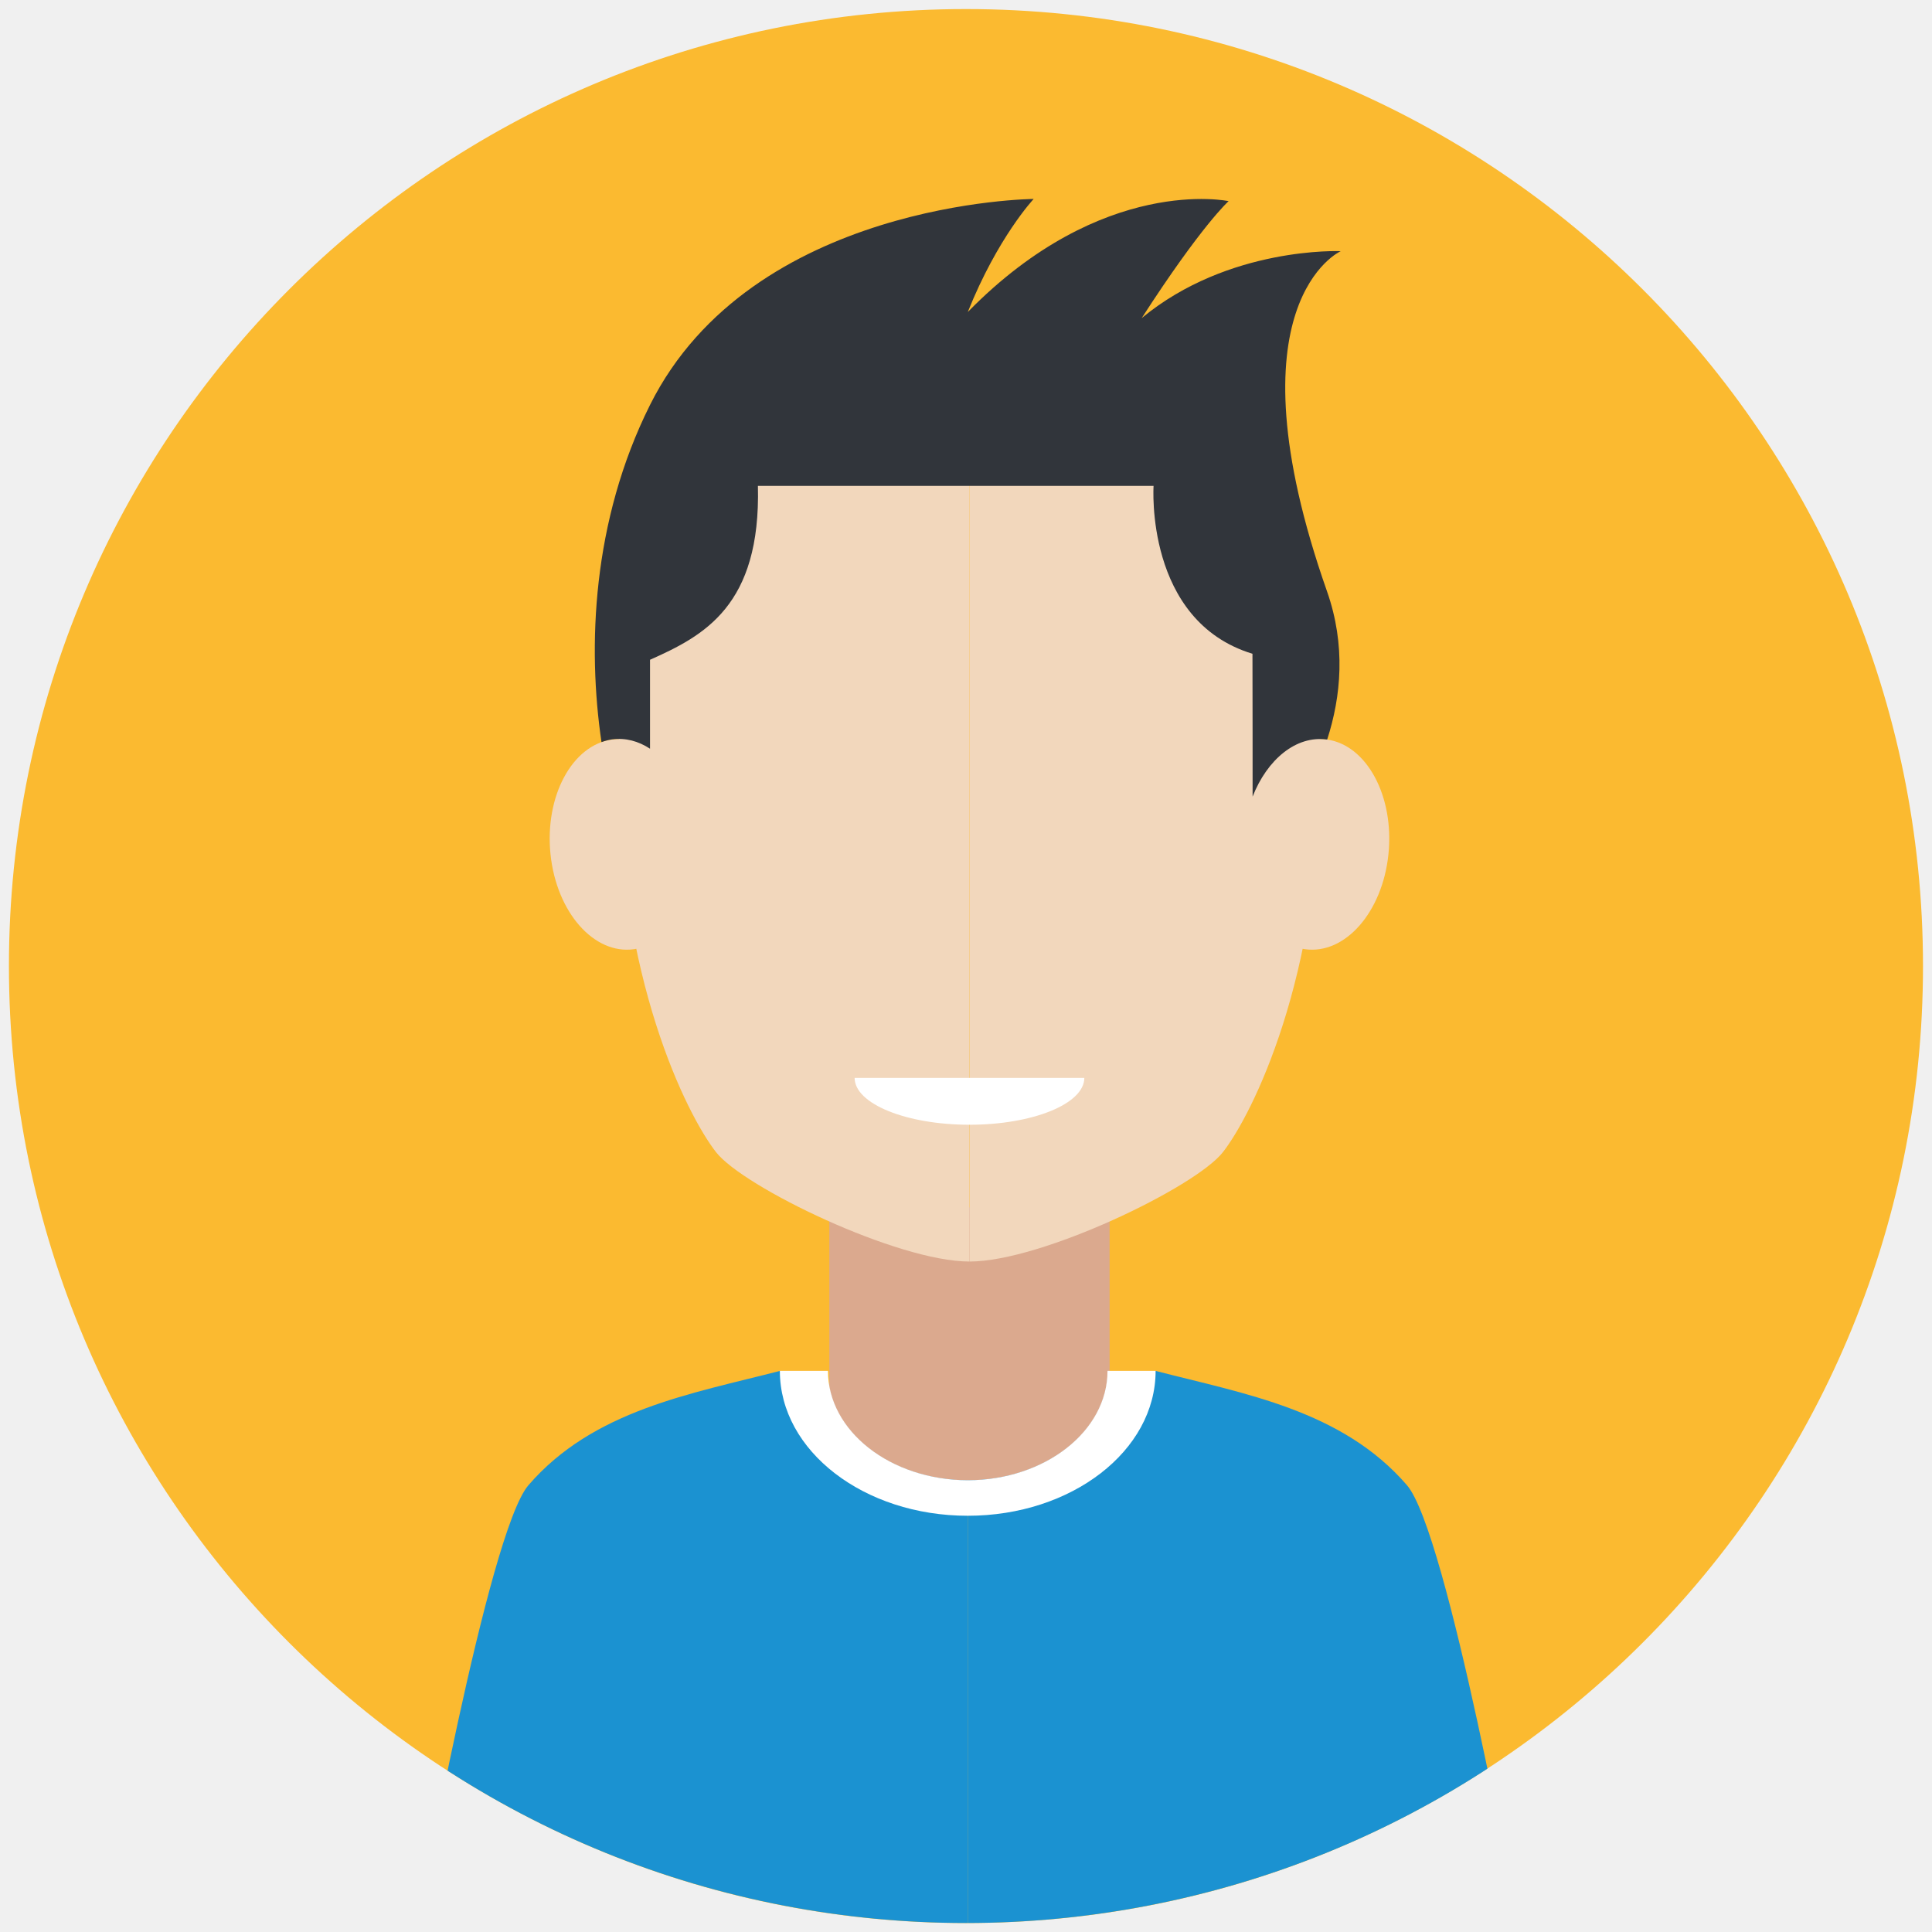
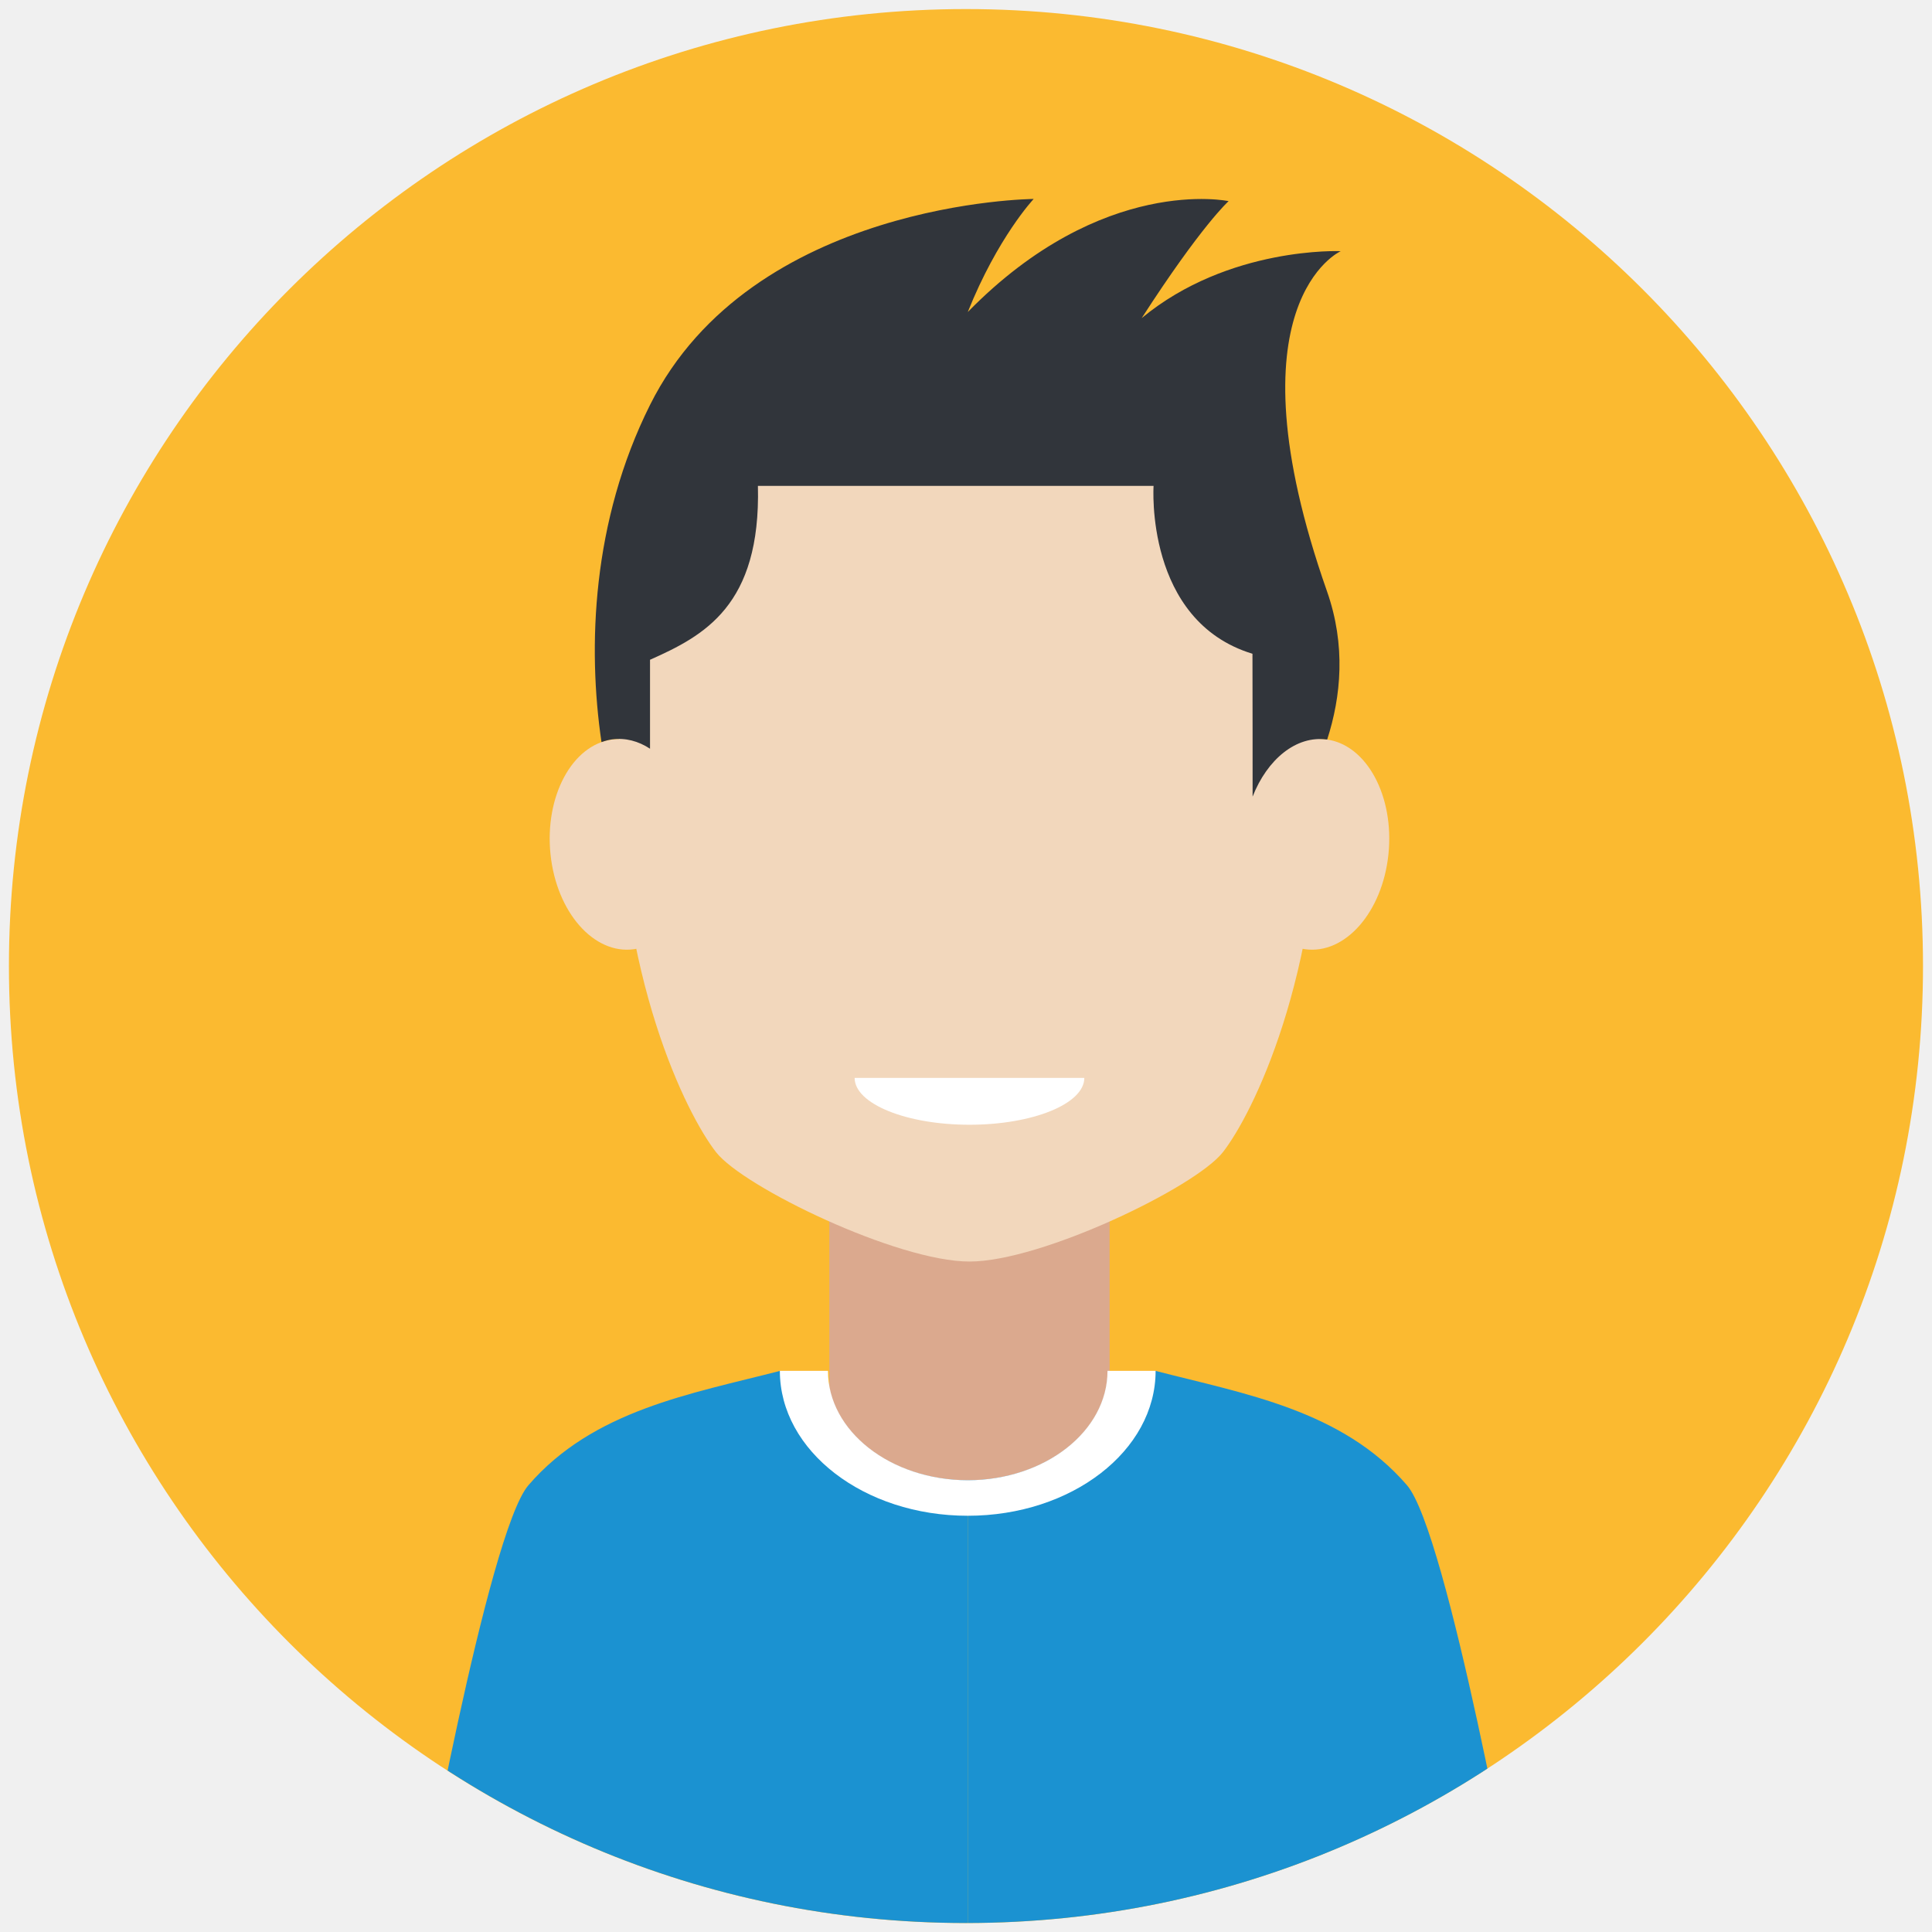
<svg xmlns="http://www.w3.org/2000/svg" xmlns:xlink="http://www.w3.org/1999/xlink" version="1.1" id="Layer_1" x="0px" y="0px" viewBox="0 0 283.46 283.46" style="enable-background:new 0 0 283.46 283.46;" xml:space="preserve">
  <style type="text/css">
	.st0{fill:#FBBA30;}
	.st1{clip-path:url(#SVGID_2_);}
	.st2{fill:#DBA98E;}
	.st3{fill:#1B92D1;}
	.st4{fill:#F2D7BC;}
	.st5{fill:#FFFFFF;}
	.st6{fill:#31353B;}
</style>
  <g id="men_5_2_">
    <g>
      <path class="st0" d="M282.14,141.74c0-77.54-62.86-140.41-140.41-140.41S1.31,64.19,1.31,141.74s62.86,140.41,140.41,140.41    C219.26,282.14,282.14,219.28,282.14,141.74z" />
    </g>
    <g>
      <g>
-         <defs>
-           <ellipse id="SVGID_1_" transform="matrix(0.7071 -0.7071 0.7071 0.7071 -58.7074 141.7323)" cx="141.73" cy="141.73" rx="140.41" ry="140.41" />
-         </defs>
-         <clipPath id="SVGID_2_">
-           <use xlink:href="#SVGID_1_" style="overflow:visible;" />
-         </clipPath>
-         <g class="st1">
-           <rect x="121.68" y="177.15" class="st2" width="41.12" height="45.09" />
-           <path class="st3" d="M162.54,201.14h7.02c13.06,3.37,27.36,5.75,36.87,16.77c5.93,6.87,16.22,64.24,16.22,64.24h-24.91h-55.76      V229.6v-12.41C153.33,217.19,162.54,210.01,162.54,201.14z" />
-           <path class="st3" d="M121.42,201.14h-7c-13.06,3.37-27.38,5.75-36.89,16.77c-5.93,6.87-16.22,64.24-16.22,64.24h24.91h55.76      V229.6v-12.41C130.63,217.19,121.42,210.01,121.42,201.14z" />
-           <g>
-             <path class="st4" d="M142.24,48.13c19.97,0,51.54,11.35,51.54,64.54c0,30.71-10.01,50.82-14.37,56.39       c-4.01,5.12-26.58,16.03-37.16,16.03C142.24,131.33,142.24,48.13,142.24,48.13z" />
+         <g>
+           <defs>
+             <circle id="SVGID_1_" cx="141.73" cy="141.73" r="140.41" />
+           </defs>
+           <clipPath id="SVGID_2_">
+             <use xlink:href="#SVGID_1_" style="overflow:visible;" />
+           </clipPath>
+           <g class="st1">
+             <rect x="121.68" y="177.15" class="st2" width="41.12" height="45.09" />
+             <path class="st3" d="M162.54,201.14h7.02c13.06,3.37,27.36,5.75,36.87,16.77c5.93,6.87,16.22,64.24,16.22,64.24h-24.91h-55.76       V229.6v-12.41C153.33,217.19,162.54,210.01,162.54,201.14z" />
+             <path class="st3" d="M121.42,201.14h-7c-13.06,3.37-27.38,5.75-36.89,16.77c-5.93,6.87-16.22,64.24-16.22,64.24h24.91h55.76       V229.6v-12.41C130.63,217.19,121.42,210.01,121.42,201.14z" />
            <path class="st4" d="M203.71,125.34c0.88-8.5-3.17-16.04-9.04-16.84c-5.88-0.8-11.35,5.44-12.23,13.93       c-0.88,8.5,3.17,16.04,9.05,16.84C197.35,140.07,202.83,133.84,203.71,125.34z" />
+             <g>
+               <path class="st4" d="M142.25,185.09c10.58,0,33.15-10.91,37.16-16.03c4.36-5.57,14.37-25.68,14.37-56.39        c0-53.19-31.57-64.54-51.54-64.54c-19.97,0-51.54,11.35-51.54,64.54c0,30.71,10.01,50.82,14.37,56.39        c4.01,5.12,26.58,16.03,37.16,16.03" />
+               <path class="st4" d="M80.77,125.34c-0.88-8.5,3.17-16.04,9.04-16.84c5.88-0.8,11.35,5.44,12.23,13.93        c0.88,8.5-3.17,16.04-9.05,16.84C87.13,140.07,81.65,133.84,80.77,125.34z" />
+             </g>
+             <path class="st5" d="M142.24,165.02c9.31,0,16.85-3.08,16.85-6.87h-33.7C125.4,161.94,132.94,165.02,142.24,165.02z" />
+             <path class="st6" d="M183.78,116.88c2.15-5.48,6.4-9,10.9-8.38c0.01,0,0.02,0.01,0.04,0.01c2.04-6.31,2.77-13.81-0.03-21.77       c-14.87-42.33,2.02-49.89,2.02-49.89s-16.44-0.74-29.2,9.82c8.79-13.63,12.75-17.16,12.75-17.16s-18.47-3.96-38.27,16.27       c4.4-10.99,9.67-16.59,9.67-16.59s-41.34,0.31-56.29,30.22c-8.52,17.05-9.18,35.51-7.12,49.47c0.51-0.18,1.02-0.33,1.56-0.4       c1.95-0.26,3.85,0.25,5.56,1.37c0-6.45,0-12.15,0-13.05c7.91-3.52,16.27-7.92,15.83-25.51c18.47,0,28.59,0,28.59,0h29.46       c0,0-1.32,19.8,14.51,24.63C183.78,104.19,183.78,111.47,183.78,116.88z" />
+             <path class="st5" d="M141.99,222.39c15.22,0,27.56-9.51,27.56-21.26h-7.06c0,8.85-9.18,16.03-20.5,16.05       c-11.33-0.03-20.51-7.2-20.51-16.05h-7.06C114.42,212.88,126.76,222.39,141.99,222.39z" />
          </g>
-           <g>
-             <path class="st4" d="M142.24,48.13c-19.97,0-51.54,11.35-51.54,64.54c0,30.71,10.01,50.82,14.37,56.39       c4.01,5.12,26.58,16.03,37.16,16.03C142.24,131.33,142.24,48.13,142.24,48.13z" />
-             <path class="st4" d="M80.77,125.34c-0.88-8.5,3.17-16.04,9.04-16.84c5.88-0.8,11.35,5.44,12.23,13.93       c0.88,8.5-3.17,16.04-9.05,16.84C87.13,140.07,81.65,133.84,80.77,125.34z" />
-           </g>
-           <path class="st5" d="M142.24,165.02c9.31,0,16.85-3.08,16.85-6.87h-33.7C125.4,161.94,132.94,165.02,142.24,165.02z" />
-           <path class="st6" d="M183.78,116.88c2.15-5.48,6.4-9,10.9-8.38c0.01,0,0.02,0.01,0.04,0.01c2.04-6.31,2.77-13.81-0.03-21.77      c-14.87-42.33,2.02-49.89,2.02-49.89s-16.44-0.74-29.2,9.82c8.79-13.63,12.75-17.16,12.75-17.16s-18.47-3.96-38.27,16.27      c4.4-10.99,9.67-16.59,9.67-16.59s-41.34,0.31-56.29,30.22c-8.52,17.05-9.18,35.51-7.12,49.47c0.51-0.18,1.02-0.33,1.56-0.4      c1.95-0.26,3.85,0.25,5.56,1.37c0-6.45,0-12.15,0-13.05c7.91-3.52,16.27-7.92,15.83-25.51c18.47,0,28.59,0,28.59,0h29.46      c0,0-1.32,19.8,14.51,24.63C183.78,104.19,183.78,111.47,183.78,116.88z" />
-           <path class="st5" d="M141.99,222.39c15.22,0,27.56-9.51,27.56-21.26h-7.06c0,8.85-9.18,16.03-20.5,16.05      c-11.33-0.03-20.51-7.2-20.51-16.05h-7.06C114.42,212.88,126.76,222.39,141.99,222.39z" />
        </g>
      </g>
    </g>
  </g>
</svg>
